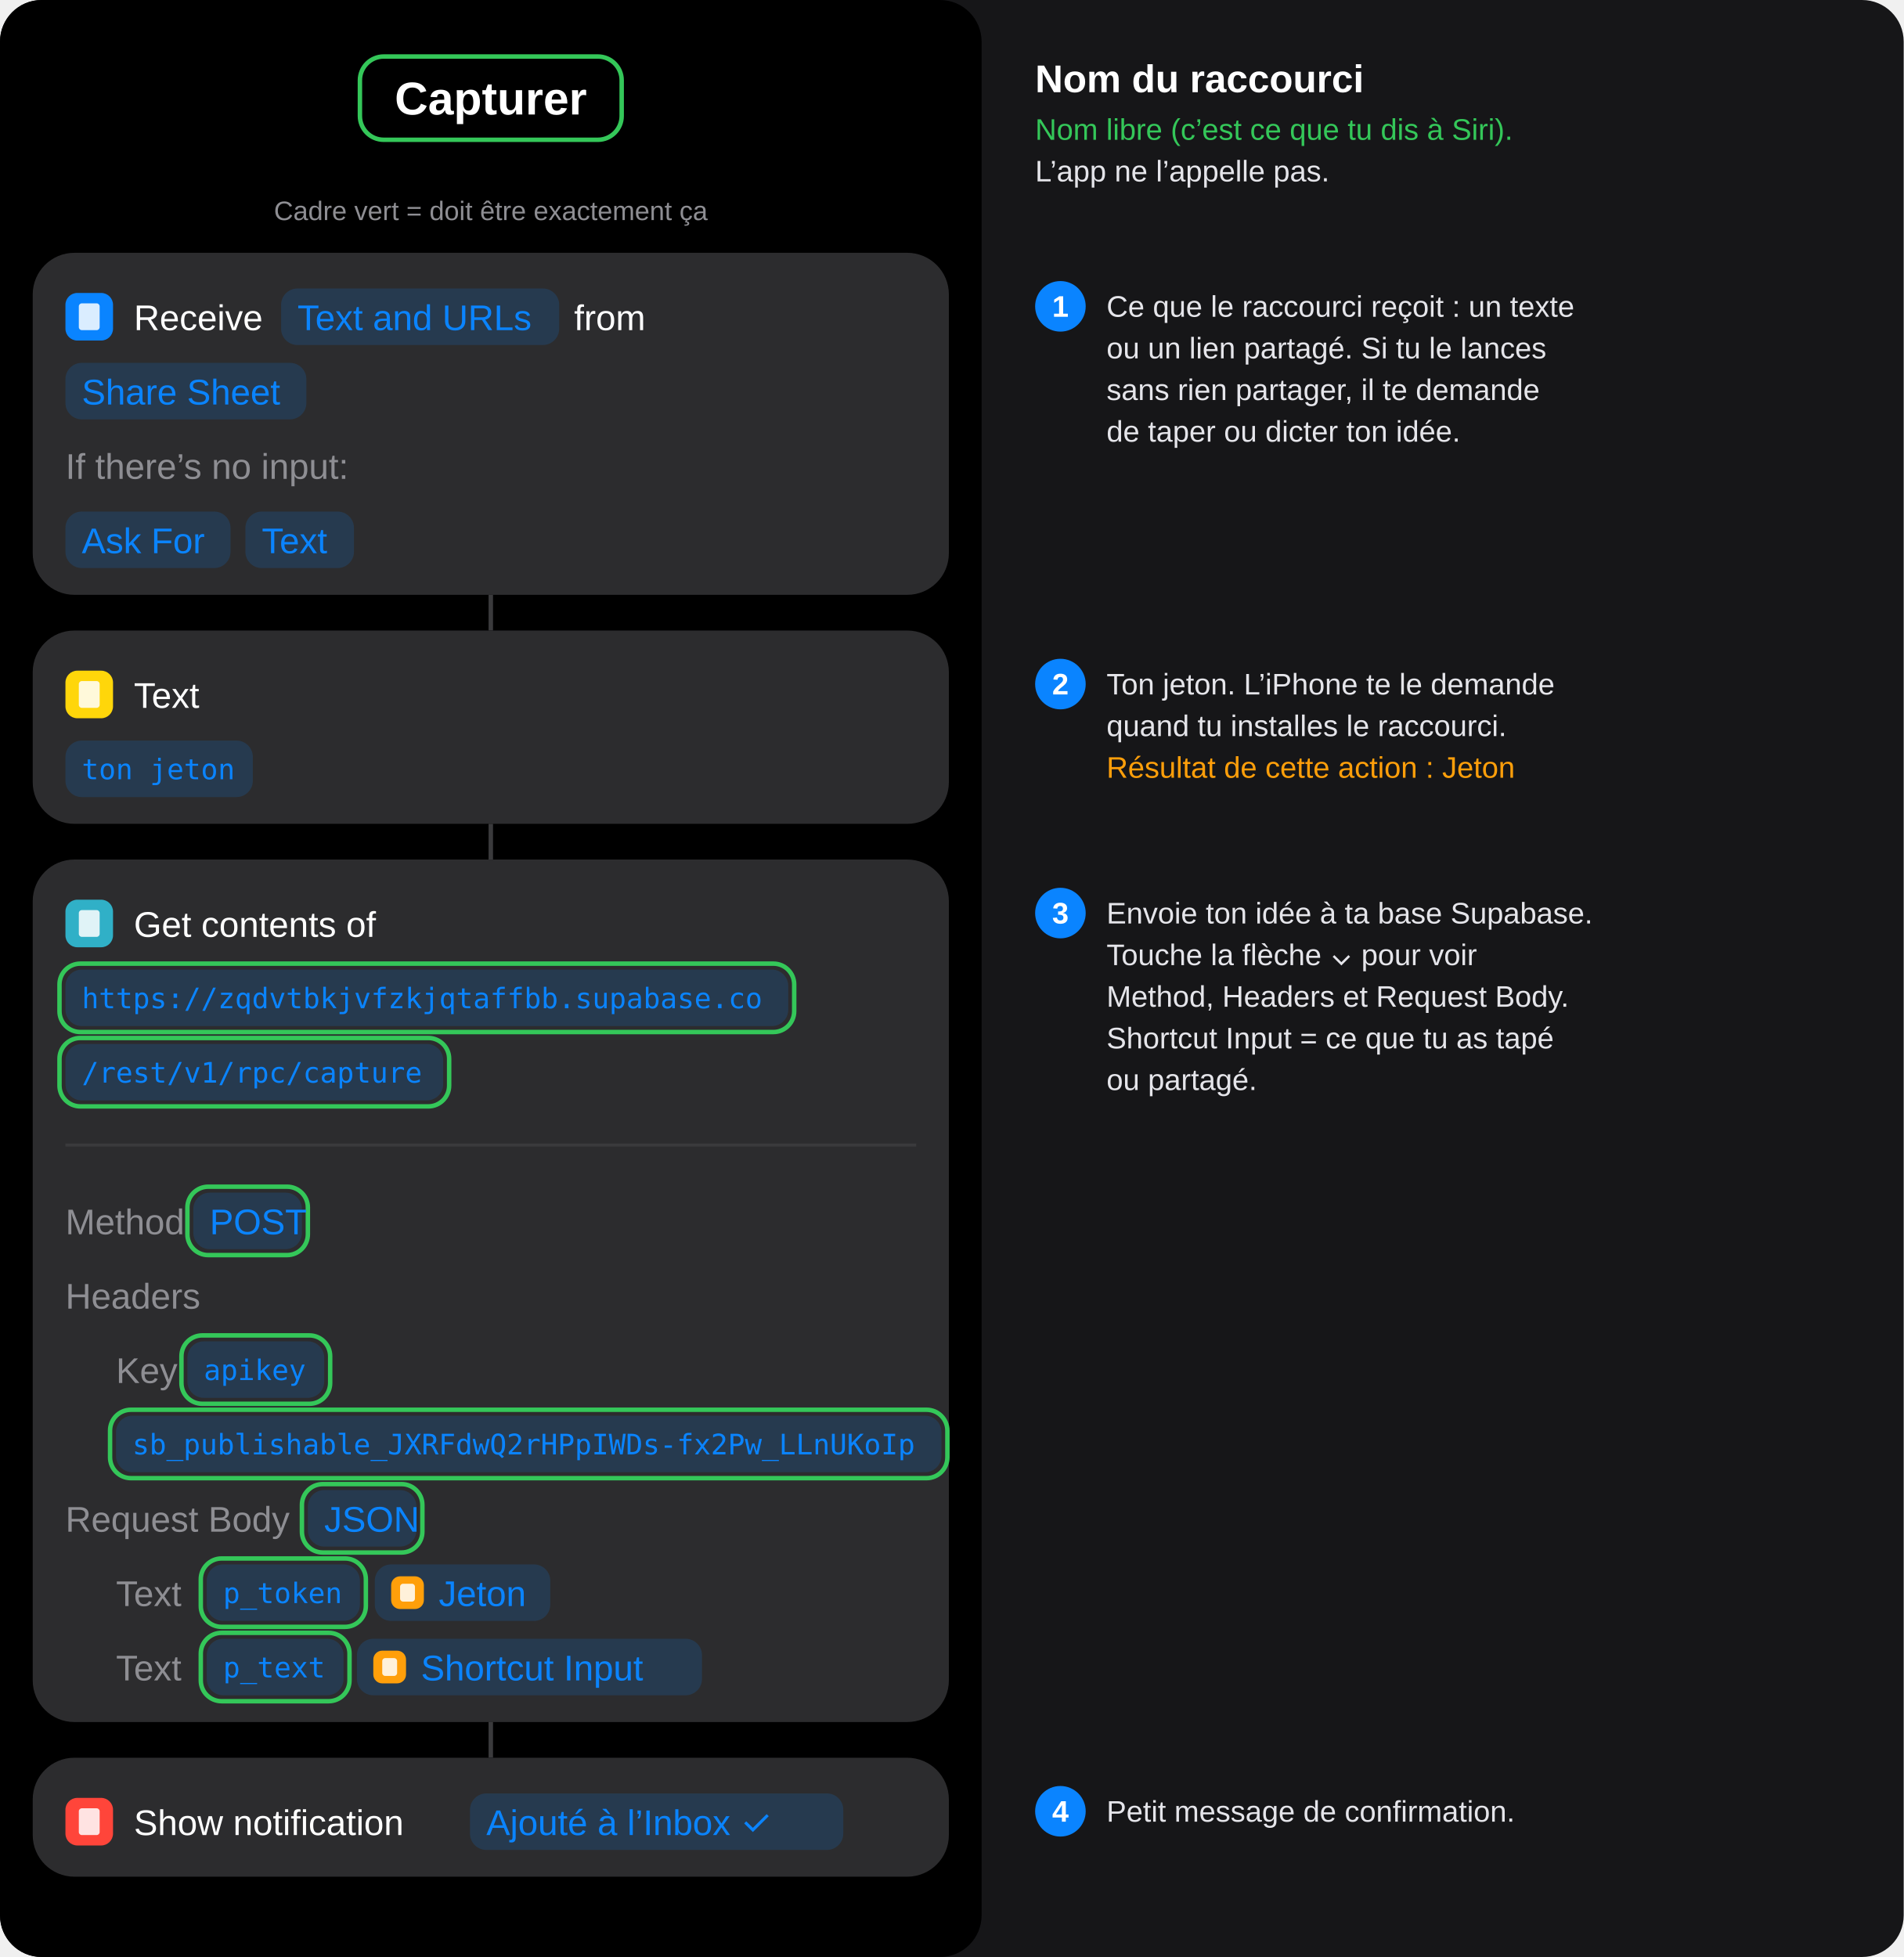
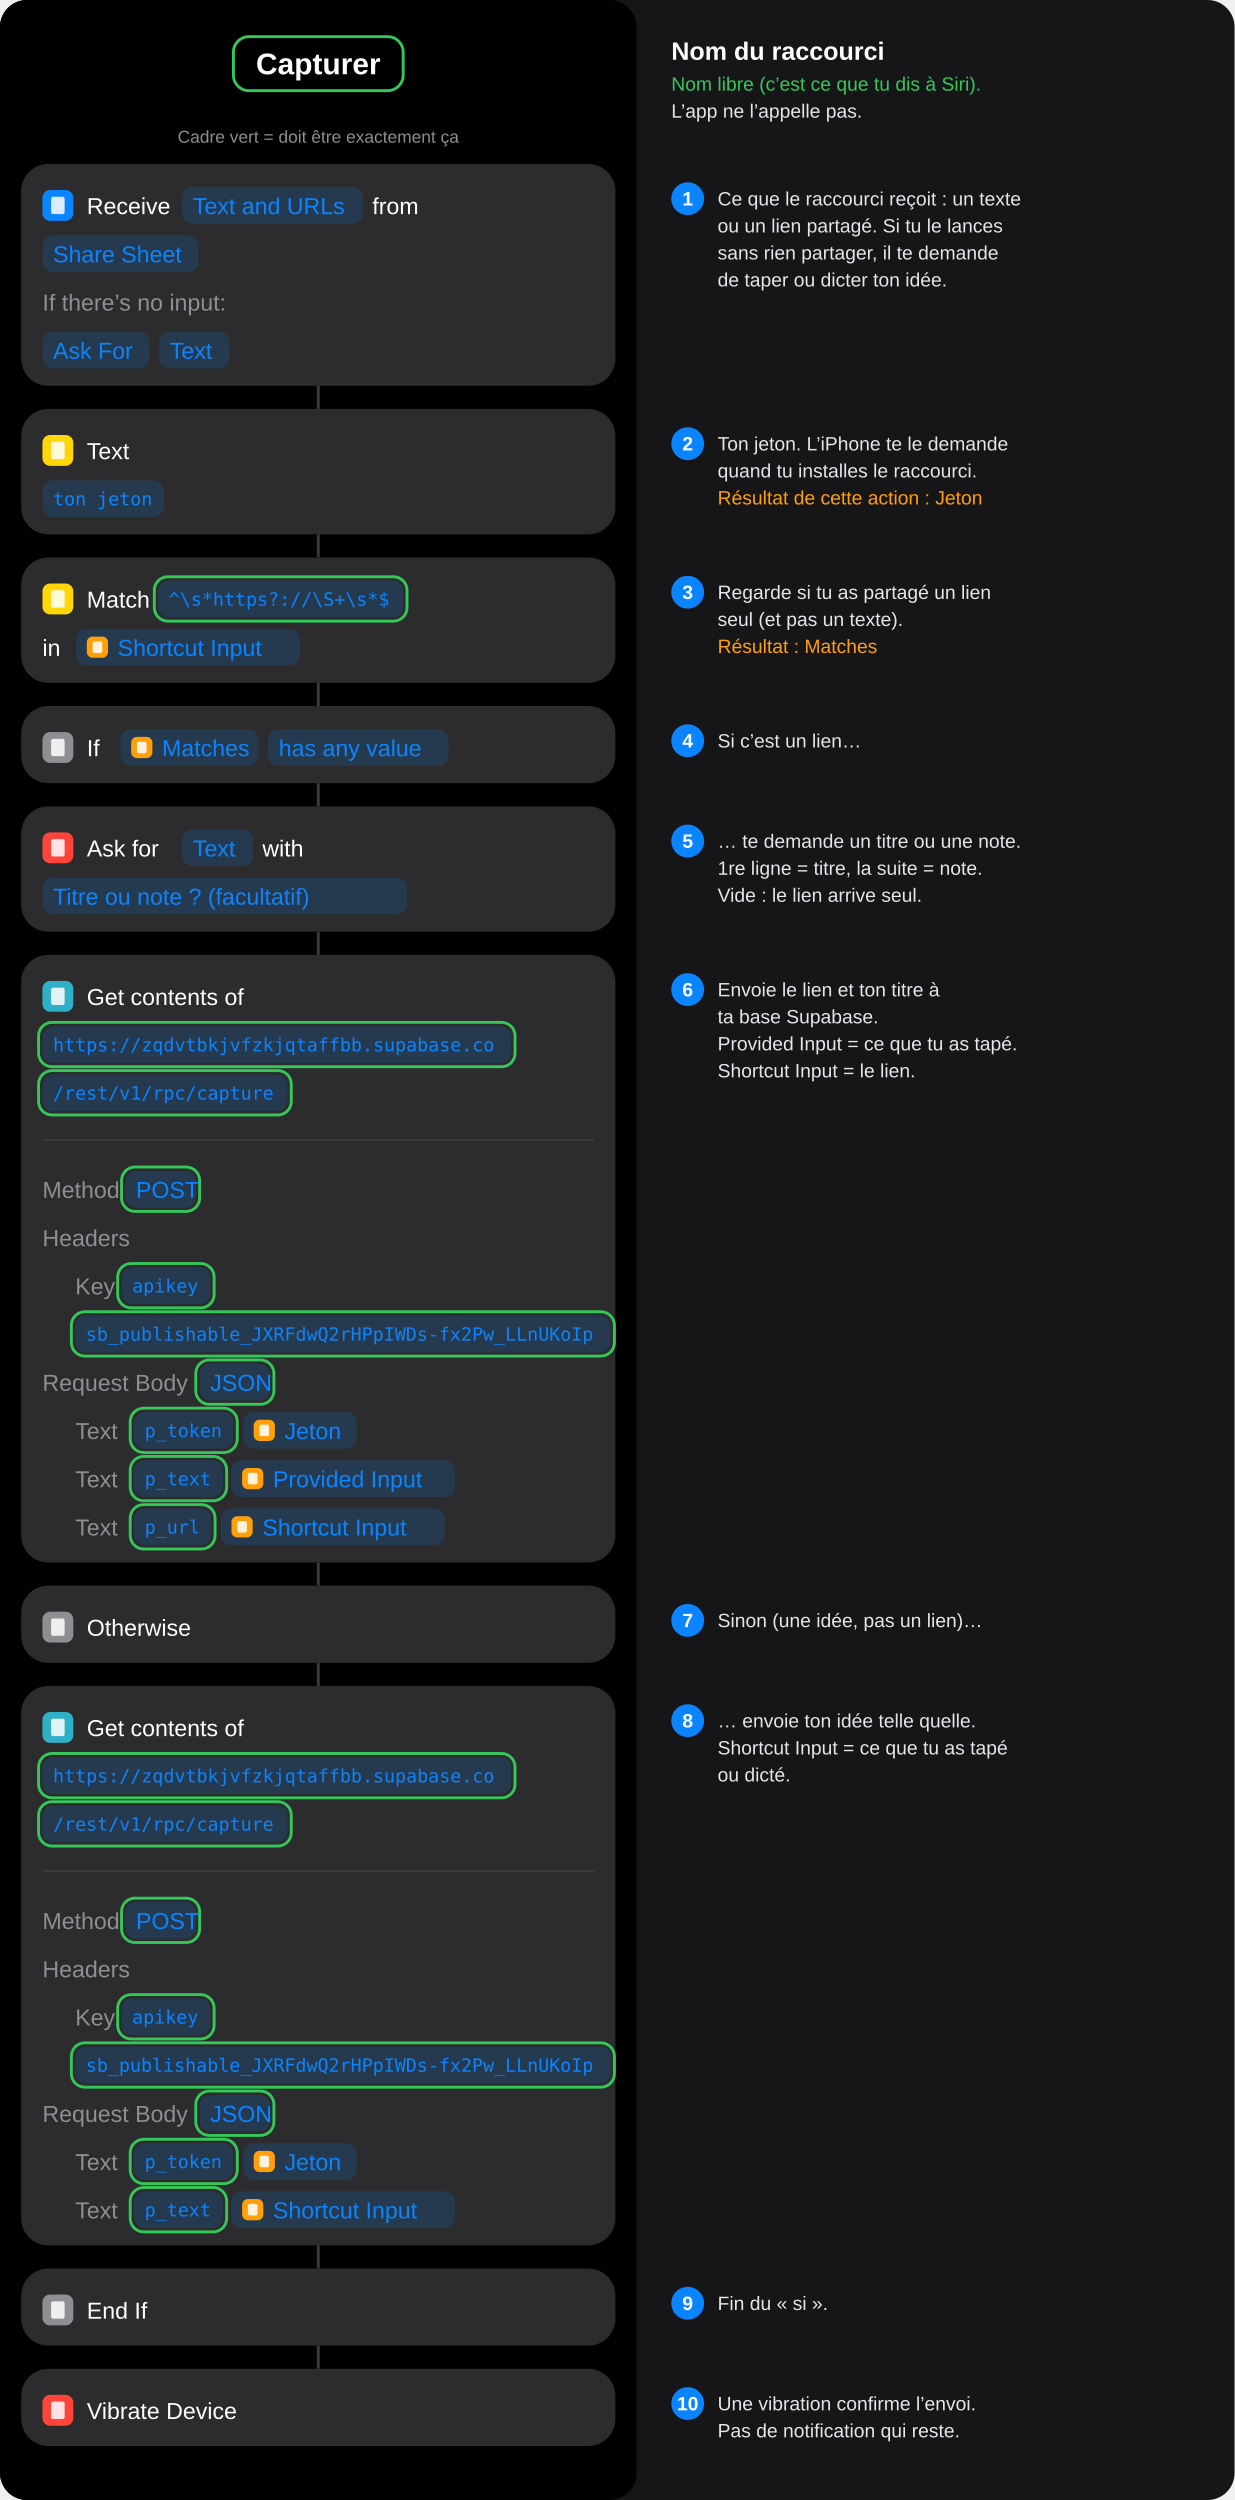
- <svg xmlns="http://www.w3.org/2000/svg" width="1280" height="1316" viewBox="0 0 1280 1316" font-family="-apple-system, BlinkMacSystemFont, 'SF Pro Text', 'Helvetica Neue', Arial, sans-serif">
-   <rect width="1280" height="1316" fill="#161618" rx="28" />
-   <rect width="660" height="1316" fill="#000" rx="28" />
+ <svg xmlns="http://www.w3.org/2000/svg" width="1280" height="2592" viewBox="0 0 1280 2592" font-family="-apple-system, BlinkMacSystemFont, 'SF Pro Text', 'Helvetica Neue', Arial, sans-serif">
+   <rect width="1280" height="2592" fill="#161618" rx="28" />
+   <rect width="660" height="2592" fill="#000" rx="28" />
  <rect x="242" y="38" width="176" height="56" rx="16" fill="none" stroke="#34c759" stroke-width="3" />
  <text x="330" y="77" font-size="31" fill="#fff" font-weight="600" text-anchor="middle">Capturer</text>
  <text x="696" y="62" font-size="26" fill="#fff" font-weight="600" text-anchor="start">Nom du raccourci</text>
  <text x="696" y="94" font-size="20" fill="#34c759" font-weight="400" text-anchor="start">Nom libre (c’est ce que tu dis à Siri).</text>
  <text x="696" y="122" font-size="20" fill="#e5e5ea" font-weight="400" text-anchor="start">L’app ne l’appelle pas.</text>
  <text x="330" y="148" font-size="18" fill="#8e8e93" font-weight="400" text-anchor="middle">Cadre vert = doit être exactement ça</text>
  <rect x="22" y="170" width="616" height="230" rx="28" fill="#2c2c2e" />
  <rect x="44" y="197" width="32" height="32" rx="8" fill="#0a84ff" />
  <rect x="53" y="204" width="14" height="18" rx="2" fill="#fff" opacity=".85" />
  <text x="90" y="222" font-size="24" fill="#fff" font-weight="400" text-anchor="start">Receive</text>
  <rect x="189" y="194" width="187" height="38" rx="11" fill="#0a84ff" fill-opacity=".16" />
  <text x="200" y="222" font-size="24" fill="#0a84ff" font-weight="400" text-anchor="start">Text and URLs</text>
  <text x="386" y="222" font-size="24" fill="#fff" font-weight="400" text-anchor="start">from</text>
  <rect x="44" y="244" width="162" height="38" rx="11" fill="#0a84ff" fill-opacity=".16" />
  <text x="55" y="272" font-size="24" fill="#0a84ff" font-weight="400" text-anchor="start">Share Sheet</text>
  <text x="44" y="322" font-size="24" fill="#8e8e93" font-weight="400" text-anchor="start">If there’s no input:</text>
  <rect x="44" y="344" width="111" height="38" rx="11" fill="#0a84ff" fill-opacity=".16" />
  <text x="55" y="372" font-size="24" fill="#0a84ff" font-weight="400" text-anchor="start">Ask For</text>
  <rect x="165" y="344" width="73" height="38" rx="11" fill="#0a84ff" fill-opacity=".16" />
  <text x="176" y="372" font-size="24" fill="#0a84ff" font-weight="400" text-anchor="start">Text</text>
  <circle cx="713" cy="206" r="17" fill="#0a84ff" />
  <text x="713" y="213" font-size="20" fill="#fff" font-weight="600" text-anchor="middle">1</text>
  <text x="744" y="213" font-size="20" fill="#e5e5ea" font-weight="400" text-anchor="start">Ce que le raccourci reçoit : un texte</text>
  <text x="744" y="241" font-size="20" fill="#e5e5ea" font-weight="400" text-anchor="start">ou un lien partagé. Si tu le lances</text>
  <text x="744" y="269" font-size="20" fill="#e5e5ea" font-weight="400" text-anchor="start">sans rien partager, il te demande</text>
  <text x="744" y="297" font-size="20" fill="#e5e5ea" font-weight="400" text-anchor="start">de taper ou dicter ton idée.</text>
  <line x1="330.0" y1="400" x2="330.0" y2="424" stroke="#3a3a3c" stroke-width="3" />
  <rect x="22" y="424" width="616" height="130" rx="28" fill="#2c2c2e" />
  <rect x="44" y="451" width="32" height="32" rx="8" fill="#ffd60a" />
  <rect x="53" y="458" width="14" height="18" rx="2" fill="#fff" opacity=".85" />
  <text x="90" y="476" font-size="24" fill="#fff" font-weight="400" text-anchor="start">Text</text>
  <rect x="44" y="498" width="126" height="38" rx="11" fill="#0a84ff" fill-opacity=".16" />
  <text x="55" y="524" font-size="19" fill="#0a84ff" font-weight="400" text-anchor="start" font-family="ui-monospace, 'SF Mono', Menlo, Consolas, monospace">ton jeton</text>
  <circle cx="713" cy="460" r="17" fill="#0a84ff" />
  <text x="713" y="467" font-size="20" fill="#fff" font-weight="600" text-anchor="middle">2</text>
  <text x="744" y="467" font-size="20" fill="#e5e5ea" font-weight="400" text-anchor="start">Ton jeton. L’iPhone te le demande</text>
  <text x="744" y="495" font-size="20" fill="#e5e5ea" font-weight="400" text-anchor="start">quand tu installes le raccourci.</text>
  <text x="744" y="523" font-size="20" fill="#ff9f0a" font-weight="400" text-anchor="start">Résultat de cette action : Jeton</text>
  <line x1="330.0" y1="554" x2="330.0" y2="578" stroke="#3a3a3c" stroke-width="3" />
-   <rect x="22" y="578" width="616" height="580" rx="28" fill="#2c2c2e" />
-   <rect x="44" y="605" width="32" height="32" rx="8" fill="#30b0c7" />
+   <rect x="22" y="578" width="616" height="130" rx="28" fill="#2c2c2e" />
+   <rect x="44" y="605" width="32" height="32" rx="8" fill="#ffd60a" />
  <rect x="53" y="612" width="14" height="18" rx="2" fill="#fff" opacity=".85" />
-   <text x="90" y="630" font-size="24" fill="#fff" font-weight="400" text-anchor="start">Get contents of</text>
-   <rect x="44" y="652" width="486" height="38" rx="11" fill="#0a84ff" fill-opacity=".16" />
-   <rect x="40" y="648" width="494" height="46" rx="14" fill="none" stroke="#34c759" stroke-width="3" />
-   <text x="55" y="678" font-size="19" fill="#0a84ff" font-weight="400" text-anchor="start" font-family="ui-monospace, 'SF Mono', Menlo, Consolas, monospace">https://zqdvtbkjvfzkjqtaffbb.supabase.co</text>
-   <rect x="44" y="702" width="254" height="38" rx="11" fill="#0a84ff" fill-opacity=".16" />
-   <rect x="40" y="698" width="262" height="46" rx="14" fill="none" stroke="#34c759" stroke-width="3" />
-   <text x="55" y="728" font-size="19" fill="#0a84ff" font-weight="400" text-anchor="start" font-family="ui-monospace, 'SF Mono', Menlo, Consolas, monospace">/rest/v1/rpc/capture</text>
-   <line x1="44" y1="770" x2="616" y2="770" stroke="#3a3a3c" stroke-width="2" />
-   <text x="44" y="830" font-size="24" fill="#8e8e93" font-weight="400" text-anchor="start">Method</text>
-   <rect x="130" y="802" width="73" height="38" rx="11" fill="#0a84ff" fill-opacity=".16" />
-   <rect x="126" y="798" width="81" height="46" rx="14" fill="none" stroke="#34c759" stroke-width="3" />
-   <text x="141" y="830" font-size="24" fill="#0a84ff" font-weight="400" text-anchor="start">POST</text>
-   <text x="44" y="880" font-size="24" fill="#8e8e93" font-weight="400" text-anchor="start">Headers</text>
-   <text x="78" y="930" font-size="24" fill="#8e8e93" font-weight="400" text-anchor="start">Key</text>
-   <rect x="126" y="902" width="92" height="38" rx="11" fill="#0a84ff" fill-opacity=".16" />
-   <rect x="122" y="898" width="100" height="46" rx="14" fill="none" stroke="#34c759" stroke-width="3" />
-   <text x="137" y="928" font-size="19" fill="#0a84ff" font-weight="400" text-anchor="start" font-family="ui-monospace, 'SF Mono', Menlo, Consolas, monospace">apikey</text>
-   <rect x="78" y="952" width="555" height="38" rx="11" fill="#0a84ff" fill-opacity=".16" />
-   <rect x="74" y="948" width="563" height="46" rx="14" fill="none" stroke="#34c759" stroke-width="3" />
-   <text x="89" y="978" font-size="19" fill="#0a84ff" font-weight="400" text-anchor="start" font-family="ui-monospace, 'SF Mono', Menlo, Consolas, monospace">sb_publishable_JXRFdwQ2rHPpIWDs-fx2Pw_LLnUKoIp</text>
-   <text x="44" y="1030" font-size="24" fill="#8e8e93" font-weight="400" text-anchor="start">Request Body</text>
-   <rect x="207" y="1002" width="73" height="38" rx="11" fill="#0a84ff" fill-opacity=".16" />
-   <rect x="203" y="998" width="81" height="46" rx="14" fill="none" stroke="#34c759" stroke-width="3" />
-   <text x="218" y="1030" font-size="24" fill="#0a84ff" font-weight="400" text-anchor="start">JSON</text>
-   <text x="78" y="1080" font-size="24" fill="#8e8e93" font-weight="400" text-anchor="start">Text</text>
-   <rect x="139" y="1052" width="103" height="38" rx="11" fill="#0a84ff" fill-opacity=".16" />
-   <rect x="135" y="1048" width="111" height="46" rx="14" fill="none" stroke="#34c759" stroke-width="3" />
-   <text x="150" y="1078" font-size="19" fill="#0a84ff" font-weight="400" text-anchor="start" font-family="ui-monospace, 'SF Mono', Menlo, Consolas, monospace">p_token</text>
-   <rect x="252" y="1052" width="118" height="38" rx="11" fill="#0a84ff" fill-opacity=".16" />
-   <rect x="263" y="1060" width="22" height="22" rx="6" fill="#ff9f0a" />
-   <rect x="269" y="1065" width="10" height="12" rx="2" fill="#fff" opacity=".85" />
-   <text x="295" y="1080" font-size="24" fill="#0a84ff" font-weight="400" text-anchor="start">Jeton</text>
-   <text x="78" y="1130" font-size="24" fill="#8e8e93" font-weight="400" text-anchor="start">Text</text>
-   <rect x="139" y="1102" width="92" height="38" rx="11" fill="#0a84ff" fill-opacity=".16" />
-   <rect x="135" y="1098" width="100" height="46" rx="14" fill="none" stroke="#34c759" stroke-width="3" />
-   <text x="150" y="1128" font-size="19" fill="#0a84ff" font-weight="400" text-anchor="start" font-family="ui-monospace, 'SF Mono', Menlo, Consolas, monospace">p_text</text>
-   <rect x="240" y="1102" width="232" height="38" rx="11" fill="#0a84ff" fill-opacity=".16" />
-   <rect x="251" y="1110" width="22" height="22" rx="6" fill="#ff9f0a" />
-   <rect x="257" y="1115" width="10" height="12" rx="2" fill="#fff" opacity=".85" />
-   <text x="283" y="1130" font-size="24" fill="#0a84ff" font-weight="400" text-anchor="start">Shortcut Input</text>
+   <text x="90" y="630" font-size="24" fill="#fff" font-weight="400" text-anchor="start">Match</text>
+   <rect x="164" y="602" width="254" height="38" rx="11" fill="#0a84ff" fill-opacity=".16" />
+   <rect x="160" y="598" width="262" height="46" rx="14" fill="none" stroke="#34c759" stroke-width="3" />
+   <text x="175" y="628" font-size="19" fill="#0a84ff" font-weight="400" text-anchor="start" font-family="ui-monospace, 'SF Mono', Menlo, Consolas, monospace">^\s*https?://\S+\s*$</text>
+   <text x="44" y="680" font-size="24" fill="#fff" font-weight="400" text-anchor="start">in</text>
+   <rect x="79" y="652" width="232" height="38" rx="11" fill="#0a84ff" fill-opacity=".16" />
+   <rect x="90" y="660" width="22" height="22" rx="6" fill="#ff9f0a" />
+   <rect x="96" y="665" width="10" height="12" rx="2" fill="#fff" opacity=".85" />
+   <text x="122" y="680" font-size="24" fill="#0a84ff" font-weight="400" text-anchor="start">Shortcut Input</text>
  <circle cx="713" cy="614" r="17" fill="#0a84ff" />
  <text x="713" y="621" font-size="20" fill="#fff" font-weight="600" text-anchor="middle">3</text>
-   <text x="744" y="621" font-size="20" fill="#e5e5ea" font-weight="400" text-anchor="start">Envoie ton idée à ta base Supabase.</text>
-   <text x="744" y="649" font-size="20" fill="#e5e5ea" font-weight="400" text-anchor="start">Touche la flèche ⌄ pour voir</text>
-   <text x="744" y="677" font-size="20" fill="#e5e5ea" font-weight="400" text-anchor="start">Method, Headers et Request Body.</text>
-   <text x="744" y="705" font-size="20" fill="#e5e5ea" font-weight="400" text-anchor="start">Shortcut Input = ce que tu as tapé</text>
-   <text x="744" y="733" font-size="20" fill="#e5e5ea" font-weight="400" text-anchor="start">ou partagé.</text>
-   <line x1="330.0" y1="1158" x2="330.0" y2="1182" stroke="#3a3a3c" stroke-width="3" />
-   <rect x="22" y="1182" width="616" height="80" rx="28" fill="#2c2c2e" />
-   <rect x="44" y="1209" width="32" height="32" rx="8" fill="#ff453a" />
-   <rect x="53" y="1216" width="14" height="18" rx="2" fill="#fff" opacity=".85" />
-   <text x="90" y="1234" font-size="24" fill="#fff" font-weight="400" text-anchor="start">Show notification</text>
-   <rect x="316" y="1206" width="251" height="38" rx="11" fill="#0a84ff" fill-opacity=".16" />
-   <text x="327" y="1234" font-size="24" fill="#0a84ff" font-weight="400" text-anchor="start">Ajouté à l’Inbox ✓</text>
-   <circle cx="713" cy="1218" r="17" fill="#0a84ff" />
-   <text x="713" y="1225" font-size="20" fill="#fff" font-weight="600" text-anchor="middle">4</text>
-   <text x="744" y="1225" font-size="20" fill="#e5e5ea" font-weight="400" text-anchor="start">Petit message de confirmation.</text>
+   <text x="744" y="621" font-size="20" fill="#e5e5ea" font-weight="400" text-anchor="start">Regarde si tu as partagé un lien</text>
+   <text x="744" y="649" font-size="20" fill="#e5e5ea" font-weight="400" text-anchor="start">seul (et pas un texte).</text>
+   <text x="744" y="677" font-size="20" fill="#ff9f0a" font-weight="400" text-anchor="start">Résultat : Matches</text>
+   <line x1="330.0" y1="708" x2="330.0" y2="732" stroke="#3a3a3c" stroke-width="3" />
+   <rect x="22" y="732" width="616" height="80" rx="28" fill="#2c2c2e" />
+   <rect x="44" y="759" width="32" height="32" rx="8" fill="#8e8e93" />
+   <rect x="53" y="766" width="14" height="18" rx="2" fill="#fff" opacity=".85" />
+   <text x="90" y="784" font-size="24" fill="#fff" font-weight="400" text-anchor="start">If</text>
+   <rect x="125" y="756" width="143" height="38" rx="11" fill="#0a84ff" fill-opacity=".16" />
+   <rect x="136" y="764" width="22" height="22" rx="6" fill="#ff9f0a" />
+   <rect x="142" y="769" width="10" height="12" rx="2" fill="#fff" opacity=".85" />
+   <text x="168" y="784" font-size="24" fill="#0a84ff" font-weight="400" text-anchor="start">Matches</text>
+   <rect x="278" y="756" width="187" height="38" rx="11" fill="#0a84ff" fill-opacity=".16" />
+   <text x="289" y="784" font-size="24" fill="#0a84ff" font-weight="400" text-anchor="start">has any value</text>
+   <circle cx="713" cy="768" r="17" fill="#0a84ff" />
+   <text x="713" y="775" font-size="20" fill="#fff" font-weight="600" text-anchor="middle">4</text>
+   <text x="744" y="775" font-size="20" fill="#e5e5ea" font-weight="400" text-anchor="start">Si c’est un lien…</text>
+   <line x1="330.0" y1="812" x2="330.0" y2="836" stroke="#3a3a3c" stroke-width="3" />
+   <rect x="22" y="836" width="616" height="130" rx="28" fill="#2c2c2e" />
+   <rect x="44" y="863" width="32" height="32" rx="8" fill="#ff453a" />
+   <rect x="53" y="870" width="14" height="18" rx="2" fill="#fff" opacity=".85" />
+   <text x="90" y="888" font-size="24" fill="#fff" font-weight="400" text-anchor="start">Ask for</text>
+   <rect x="189" y="860" width="73" height="38" rx="11" fill="#0a84ff" fill-opacity=".16" />
+   <text x="200" y="888" font-size="24" fill="#0a84ff" font-weight="400" text-anchor="start">Text</text>
+   <text x="272" y="888" font-size="24" fill="#fff" font-weight="400" text-anchor="start">with</text>
+   <rect x="44" y="910" width="378" height="38" rx="11" fill="#0a84ff" fill-opacity=".16" />
+   <text x="55" y="938" font-size="24" fill="#0a84ff" font-weight="400" text-anchor="start">Titre ou note ? (facultatif)</text>
+   <circle cx="713" cy="872" r="17" fill="#0a84ff" />
+   <text x="713" y="879" font-size="20" fill="#fff" font-weight="600" text-anchor="middle">5</text>
+   <text x="744" y="879" font-size="20" fill="#e5e5ea" font-weight="400" text-anchor="start">… te demande un titre ou une note.</text>
+   <text x="744" y="907" font-size="20" fill="#e5e5ea" font-weight="400" text-anchor="start">1re ligne = titre, la suite = note.</text>
+   <text x="744" y="935" font-size="20" fill="#e5e5ea" font-weight="400" text-anchor="start">Vide : le lien arrive seul.</text>
+   <line x1="330.0" y1="966" x2="330.0" y2="990" stroke="#3a3a3c" stroke-width="3" />
+   <rect x="22" y="990" width="616" height="630" rx="28" fill="#2c2c2e" />
+   <rect x="44" y="1017" width="32" height="32" rx="8" fill="#30b0c7" />
+   <rect x="53" y="1024" width="14" height="18" rx="2" fill="#fff" opacity=".85" />
+   <text x="90" y="1042" font-size="24" fill="#fff" font-weight="400" text-anchor="start">Get contents of</text>
+   <rect x="44" y="1064" width="486" height="38" rx="11" fill="#0a84ff" fill-opacity=".16" />
+   <rect x="40" y="1060" width="494" height="46" rx="14" fill="none" stroke="#34c759" stroke-width="3" />
+   <text x="55" y="1090" font-size="19" fill="#0a84ff" font-weight="400" text-anchor="start" font-family="ui-monospace, 'SF Mono', Menlo, Consolas, monospace">https://zqdvtbkjvfzkjqtaffbb.supabase.co</text>
+   <rect x="44" y="1114" width="254" height="38" rx="11" fill="#0a84ff" fill-opacity=".16" />
+   <rect x="40" y="1110" width="262" height="46" rx="14" fill="none" stroke="#34c759" stroke-width="3" />
+   <text x="55" y="1140" font-size="19" fill="#0a84ff" font-weight="400" text-anchor="start" font-family="ui-monospace, 'SF Mono', Menlo, Consolas, monospace">/rest/v1/rpc/capture</text>
+   <line x1="44" y1="1182" x2="616" y2="1182" stroke="#3a3a3c" stroke-width="2" />
+   <text x="44" y="1242" font-size="24" fill="#8e8e93" font-weight="400" text-anchor="start">Method</text>
+   <rect x="130" y="1214" width="73" height="38" rx="11" fill="#0a84ff" fill-opacity=".16" />
+   <rect x="126" y="1210" width="81" height="46" rx="14" fill="none" stroke="#34c759" stroke-width="3" />
+   <text x="141" y="1242" font-size="24" fill="#0a84ff" font-weight="400" text-anchor="start">POST</text>
+   <text x="44" y="1292" font-size="24" fill="#8e8e93" font-weight="400" text-anchor="start">Headers</text>
+   <text x="78" y="1342" font-size="24" fill="#8e8e93" font-weight="400" text-anchor="start">Key</text>
+   <rect x="126" y="1314" width="92" height="38" rx="11" fill="#0a84ff" fill-opacity=".16" />
+   <rect x="122" y="1310" width="100" height="46" rx="14" fill="none" stroke="#34c759" stroke-width="3" />
+   <text x="137" y="1340" font-size="19" fill="#0a84ff" font-weight="400" text-anchor="start" font-family="ui-monospace, 'SF Mono', Menlo, Consolas, monospace">apikey</text>
+   <rect x="78" y="1364" width="555" height="38" rx="11" fill="#0a84ff" fill-opacity=".16" />
+   <rect x="74" y="1360" width="563" height="46" rx="14" fill="none" stroke="#34c759" stroke-width="3" />
+   <text x="89" y="1390" font-size="19" fill="#0a84ff" font-weight="400" text-anchor="start" font-family="ui-monospace, 'SF Mono', Menlo, Consolas, monospace">sb_publishable_JXRFdwQ2rHPpIWDs-fx2Pw_LLnUKoIp</text>
+   <text x="44" y="1442" font-size="24" fill="#8e8e93" font-weight="400" text-anchor="start">Request Body</text>
+   <rect x="207" y="1414" width="73" height="38" rx="11" fill="#0a84ff" fill-opacity=".16" />
+   <rect x="203" y="1410" width="81" height="46" rx="14" fill="none" stroke="#34c759" stroke-width="3" />
+   <text x="218" y="1442" font-size="24" fill="#0a84ff" font-weight="400" text-anchor="start">JSON</text>
+   <text x="78" y="1492" font-size="24" fill="#8e8e93" font-weight="400" text-anchor="start">Text</text>
+   <rect x="139" y="1464" width="103" height="38" rx="11" fill="#0a84ff" fill-opacity=".16" />
+   <rect x="135" y="1460" width="111" height="46" rx="14" fill="none" stroke="#34c759" stroke-width="3" />
+   <text x="150" y="1490" font-size="19" fill="#0a84ff" font-weight="400" text-anchor="start" font-family="ui-monospace, 'SF Mono', Menlo, Consolas, monospace">p_token</text>
+   <rect x="252" y="1464" width="118" height="38" rx="11" fill="#0a84ff" fill-opacity=".16" />
+   <rect x="263" y="1472" width="22" height="22" rx="6" fill="#ff9f0a" />
+   <rect x="269" y="1477" width="10" height="12" rx="2" fill="#fff" opacity=".85" />
+   <text x="295" y="1492" font-size="24" fill="#0a84ff" font-weight="400" text-anchor="start">Jeton</text>
+   <text x="78" y="1542" font-size="24" fill="#8e8e93" font-weight="400" text-anchor="start">Text</text>
+   <rect x="139" y="1514" width="92" height="38" rx="11" fill="#0a84ff" fill-opacity=".16" />
+   <rect x="135" y="1510" width="100" height="46" rx="14" fill="none" stroke="#34c759" stroke-width="3" />
+   <text x="150" y="1540" font-size="19" fill="#0a84ff" font-weight="400" text-anchor="start" font-family="ui-monospace, 'SF Mono', Menlo, Consolas, monospace">p_text</text>
+   <rect x="240" y="1514" width="232" height="38" rx="11" fill="#0a84ff" fill-opacity=".16" />
+   <rect x="251" y="1522" width="22" height="22" rx="6" fill="#ff9f0a" />
+   <rect x="257" y="1527" width="10" height="12" rx="2" fill="#fff" opacity=".85" />
+   <text x="283" y="1542" font-size="24" fill="#0a84ff" font-weight="400" text-anchor="start">Provided Input</text>
+   <text x="78" y="1592" font-size="24" fill="#8e8e93" font-weight="400" text-anchor="start">Text</text>
+   <rect x="139" y="1564" width="80" height="38" rx="11" fill="#0a84ff" fill-opacity=".16" />
+   <rect x="135" y="1560" width="88" height="46" rx="14" fill="none" stroke="#34c759" stroke-width="3" />
+   <text x="150" y="1590" font-size="19" fill="#0a84ff" font-weight="400" text-anchor="start" font-family="ui-monospace, 'SF Mono', Menlo, Consolas, monospace">p_url</text>
+   <rect x="229" y="1564" width="232" height="38" rx="11" fill="#0a84ff" fill-opacity=".16" />
+   <rect x="240" y="1572" width="22" height="22" rx="6" fill="#ff9f0a" />
+   <rect x="246" y="1577" width="10" height="12" rx="2" fill="#fff" opacity=".85" />
+   <text x="272" y="1592" font-size="24" fill="#0a84ff" font-weight="400" text-anchor="start">Shortcut Input</text>
+   <circle cx="713" cy="1026" r="17" fill="#0a84ff" />
+   <text x="713" y="1033" font-size="20" fill="#fff" font-weight="600" text-anchor="middle">6</text>
+   <text x="744" y="1033" font-size="20" fill="#e5e5ea" font-weight="400" text-anchor="start">Envoie le lien et ton titre à</text>
+   <text x="744" y="1061" font-size="20" fill="#e5e5ea" font-weight="400" text-anchor="start">ta base Supabase.</text>
+   <text x="744" y="1089" font-size="20" fill="#e5e5ea" font-weight="400" text-anchor="start">Provided Input = ce que tu as tapé.</text>
+   <text x="744" y="1117" font-size="20" fill="#e5e5ea" font-weight="400" text-anchor="start">Shortcut Input = le lien.</text>
+   <line x1="330.0" y1="1620" x2="330.0" y2="1644" stroke="#3a3a3c" stroke-width="3" />
+   <rect x="22" y="1644" width="616" height="80" rx="28" fill="#2c2c2e" />
+   <rect x="44" y="1671" width="32" height="32" rx="8" fill="#8e8e93" />
+   <rect x="53" y="1678" width="14" height="18" rx="2" fill="#fff" opacity=".85" />
+   <text x="90" y="1696" font-size="24" fill="#fff" font-weight="400" text-anchor="start">Otherwise</text>
+   <circle cx="713" cy="1680" r="17" fill="#0a84ff" />
+   <text x="713" y="1687" font-size="20" fill="#fff" font-weight="600" text-anchor="middle">7</text>
+   <text x="744" y="1687" font-size="20" fill="#e5e5ea" font-weight="400" text-anchor="start">Sinon (une idée, pas un lien)…</text>
+   <line x1="330.0" y1="1724" x2="330.0" y2="1748" stroke="#3a3a3c" stroke-width="3" />
+   <rect x="22" y="1748" width="616" height="580" rx="28" fill="#2c2c2e" />
+   <rect x="44" y="1775" width="32" height="32" rx="8" fill="#30b0c7" />
+   <rect x="53" y="1782" width="14" height="18" rx="2" fill="#fff" opacity=".85" />
+   <text x="90" y="1800" font-size="24" fill="#fff" font-weight="400" text-anchor="start">Get contents of</text>
+   <rect x="44" y="1822" width="486" height="38" rx="11" fill="#0a84ff" fill-opacity=".16" />
+   <rect x="40" y="1818" width="494" height="46" rx="14" fill="none" stroke="#34c759" stroke-width="3" />
+   <text x="55" y="1848" font-size="19" fill="#0a84ff" font-weight="400" text-anchor="start" font-family="ui-monospace, 'SF Mono', Menlo, Consolas, monospace">https://zqdvtbkjvfzkjqtaffbb.supabase.co</text>
+   <rect x="44" y="1872" width="254" height="38" rx="11" fill="#0a84ff" fill-opacity=".16" />
+   <rect x="40" y="1868" width="262" height="46" rx="14" fill="none" stroke="#34c759" stroke-width="3" />
+   <text x="55" y="1898" font-size="19" fill="#0a84ff" font-weight="400" text-anchor="start" font-family="ui-monospace, 'SF Mono', Menlo, Consolas, monospace">/rest/v1/rpc/capture</text>
+   <line x1="44" y1="1940" x2="616" y2="1940" stroke="#3a3a3c" stroke-width="2" />
+   <text x="44" y="2000" font-size="24" fill="#8e8e93" font-weight="400" text-anchor="start">Method</text>
+   <rect x="130" y="1972" width="73" height="38" rx="11" fill="#0a84ff" fill-opacity=".16" />
+   <rect x="126" y="1968" width="81" height="46" rx="14" fill="none" stroke="#34c759" stroke-width="3" />
+   <text x="141" y="2000" font-size="24" fill="#0a84ff" font-weight="400" text-anchor="start">POST</text>
+   <text x="44" y="2050" font-size="24" fill="#8e8e93" font-weight="400" text-anchor="start">Headers</text>
+   <text x="78" y="2100" font-size="24" fill="#8e8e93" font-weight="400" text-anchor="start">Key</text>
+   <rect x="126" y="2072" width="92" height="38" rx="11" fill="#0a84ff" fill-opacity=".16" />
+   <rect x="122" y="2068" width="100" height="46" rx="14" fill="none" stroke="#34c759" stroke-width="3" />
+   <text x="137" y="2098" font-size="19" fill="#0a84ff" font-weight="400" text-anchor="start" font-family="ui-monospace, 'SF Mono', Menlo, Consolas, monospace">apikey</text>
+   <rect x="78" y="2122" width="555" height="38" rx="11" fill="#0a84ff" fill-opacity=".16" />
+   <rect x="74" y="2118" width="563" height="46" rx="14" fill="none" stroke="#34c759" stroke-width="3" />
+   <text x="89" y="2148" font-size="19" fill="#0a84ff" font-weight="400" text-anchor="start" font-family="ui-monospace, 'SF Mono', Menlo, Consolas, monospace">sb_publishable_JXRFdwQ2rHPpIWDs-fx2Pw_LLnUKoIp</text>
+   <text x="44" y="2200" font-size="24" fill="#8e8e93" font-weight="400" text-anchor="start">Request Body</text>
+   <rect x="207" y="2172" width="73" height="38" rx="11" fill="#0a84ff" fill-opacity=".16" />
+   <rect x="203" y="2168" width="81" height="46" rx="14" fill="none" stroke="#34c759" stroke-width="3" />
+   <text x="218" y="2200" font-size="24" fill="#0a84ff" font-weight="400" text-anchor="start">JSON</text>
+   <text x="78" y="2250" font-size="24" fill="#8e8e93" font-weight="400" text-anchor="start">Text</text>
+   <rect x="139" y="2222" width="103" height="38" rx="11" fill="#0a84ff" fill-opacity=".16" />
+   <rect x="135" y="2218" width="111" height="46" rx="14" fill="none" stroke="#34c759" stroke-width="3" />
+   <text x="150" y="2248" font-size="19" fill="#0a84ff" font-weight="400" text-anchor="start" font-family="ui-monospace, 'SF Mono', Menlo, Consolas, monospace">p_token</text>
+   <rect x="252" y="2222" width="118" height="38" rx="11" fill="#0a84ff" fill-opacity=".16" />
+   <rect x="263" y="2230" width="22" height="22" rx="6" fill="#ff9f0a" />
+   <rect x="269" y="2235" width="10" height="12" rx="2" fill="#fff" opacity=".85" />
+   <text x="295" y="2250" font-size="24" fill="#0a84ff" font-weight="400" text-anchor="start">Jeton</text>
+   <text x="78" y="2300" font-size="24" fill="#8e8e93" font-weight="400" text-anchor="start">Text</text>
+   <rect x="139" y="2272" width="92" height="38" rx="11" fill="#0a84ff" fill-opacity=".16" />
+   <rect x="135" y="2268" width="100" height="46" rx="14" fill="none" stroke="#34c759" stroke-width="3" />
+   <text x="150" y="2298" font-size="19" fill="#0a84ff" font-weight="400" text-anchor="start" font-family="ui-monospace, 'SF Mono', Menlo, Consolas, monospace">p_text</text>
+   <rect x="240" y="2272" width="232" height="38" rx="11" fill="#0a84ff" fill-opacity=".16" />
+   <rect x="251" y="2280" width="22" height="22" rx="6" fill="#ff9f0a" />
+   <rect x="257" y="2285" width="10" height="12" rx="2" fill="#fff" opacity=".85" />
+   <text x="283" y="2300" font-size="24" fill="#0a84ff" font-weight="400" text-anchor="start">Shortcut Input</text>
+   <circle cx="713" cy="1784" r="17" fill="#0a84ff" />
+   <text x="713" y="1791" font-size="20" fill="#fff" font-weight="600" text-anchor="middle">8</text>
+   <text x="744" y="1791" font-size="20" fill="#e5e5ea" font-weight="400" text-anchor="start">… envoie ton idée telle quelle.</text>
+   <text x="744" y="1819" font-size="20" fill="#e5e5ea" font-weight="400" text-anchor="start">Shortcut Input = ce que tu as tapé</text>
+   <text x="744" y="1847" font-size="20" fill="#e5e5ea" font-weight="400" text-anchor="start">ou dicté.</text>
+   <line x1="330.0" y1="2328" x2="330.0" y2="2352" stroke="#3a3a3c" stroke-width="3" />
+   <rect x="22" y="2352" width="616" height="80" rx="28" fill="#2c2c2e" />
+   <rect x="44" y="2379" width="32" height="32" rx="8" fill="#8e8e93" />
+   <rect x="53" y="2386" width="14" height="18" rx="2" fill="#fff" opacity=".85" />
+   <text x="90" y="2404" font-size="24" fill="#fff" font-weight="400" text-anchor="start">End If</text>
+   <circle cx="713" cy="2388" r="17" fill="#0a84ff" />
+   <text x="713" y="2395" font-size="20" fill="#fff" font-weight="600" text-anchor="middle">9</text>
+   <text x="744" y="2395" font-size="20" fill="#e5e5ea" font-weight="400" text-anchor="start">Fin du « si ».</text>
+   <line x1="330.0" y1="2432" x2="330.0" y2="2456" stroke="#3a3a3c" stroke-width="3" />
+   <rect x="22" y="2456" width="616" height="80" rx="28" fill="#2c2c2e" />
+   <rect x="44" y="2483" width="32" height="32" rx="8" fill="#ff453a" />
+   <rect x="53" y="2490" width="14" height="18" rx="2" fill="#fff" opacity=".85" />
+   <text x="90" y="2508" font-size="24" fill="#fff" font-weight="400" text-anchor="start">Vibrate Device</text>
+   <circle cx="713" cy="2492" r="17" fill="#0a84ff" />
+   <text x="713" y="2499" font-size="20" fill="#fff" font-weight="600" text-anchor="middle">10</text>
+   <text x="744" y="2499" font-size="20" fill="#e5e5ea" font-weight="400" text-anchor="start">Une vibration confirme l’envoi.</text>
+   <text x="744" y="2527" font-size="20" fill="#e5e5ea" font-weight="400" text-anchor="start">Pas de notification qui reste.</text>
</svg>
